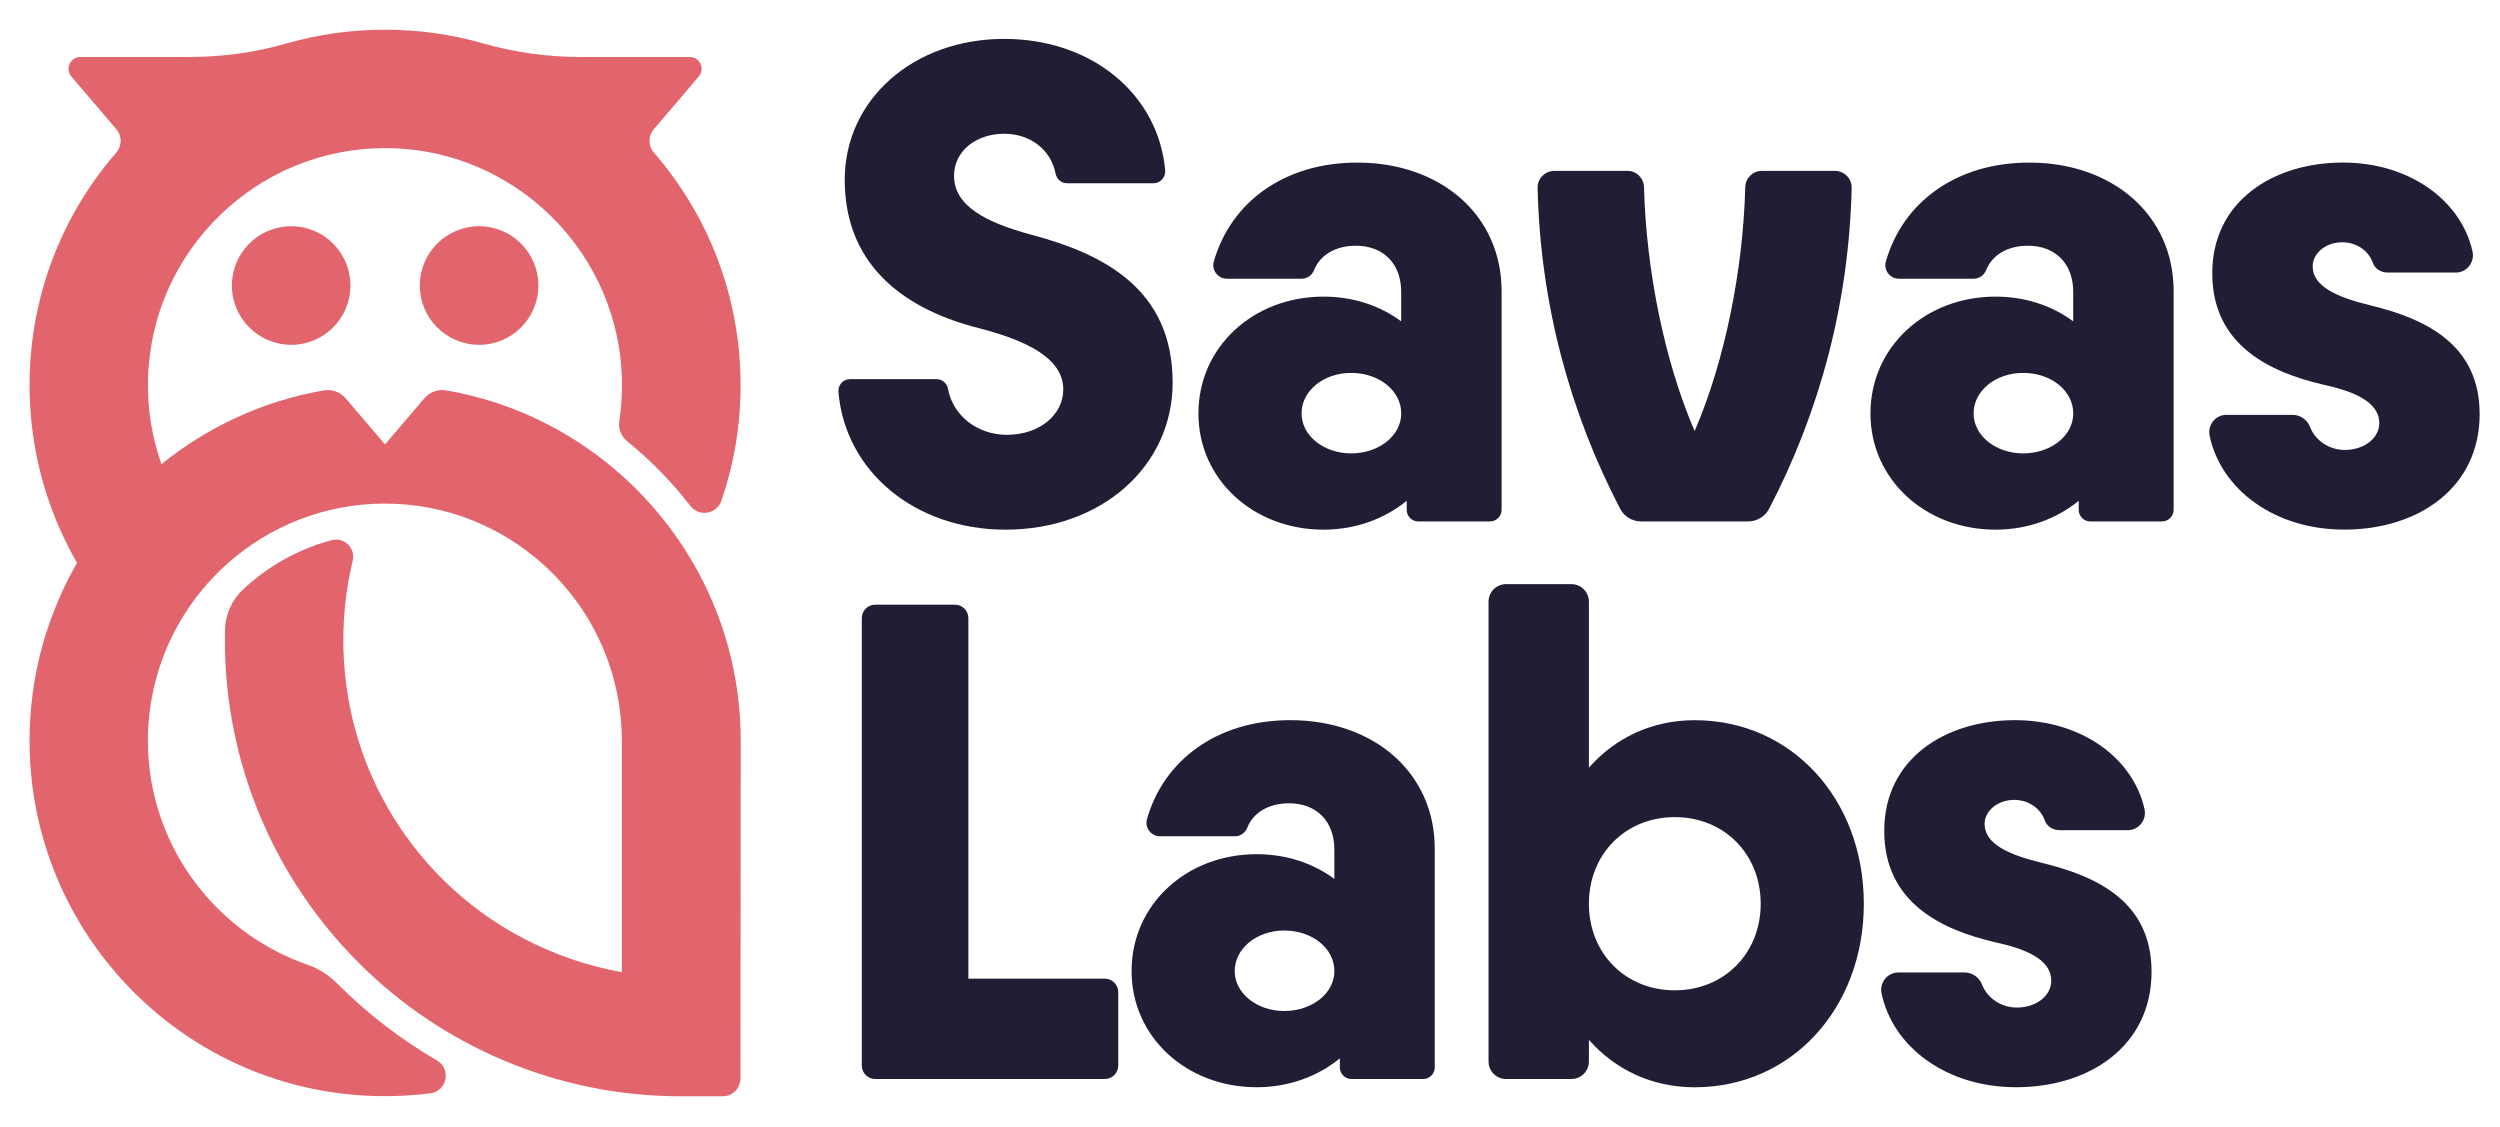
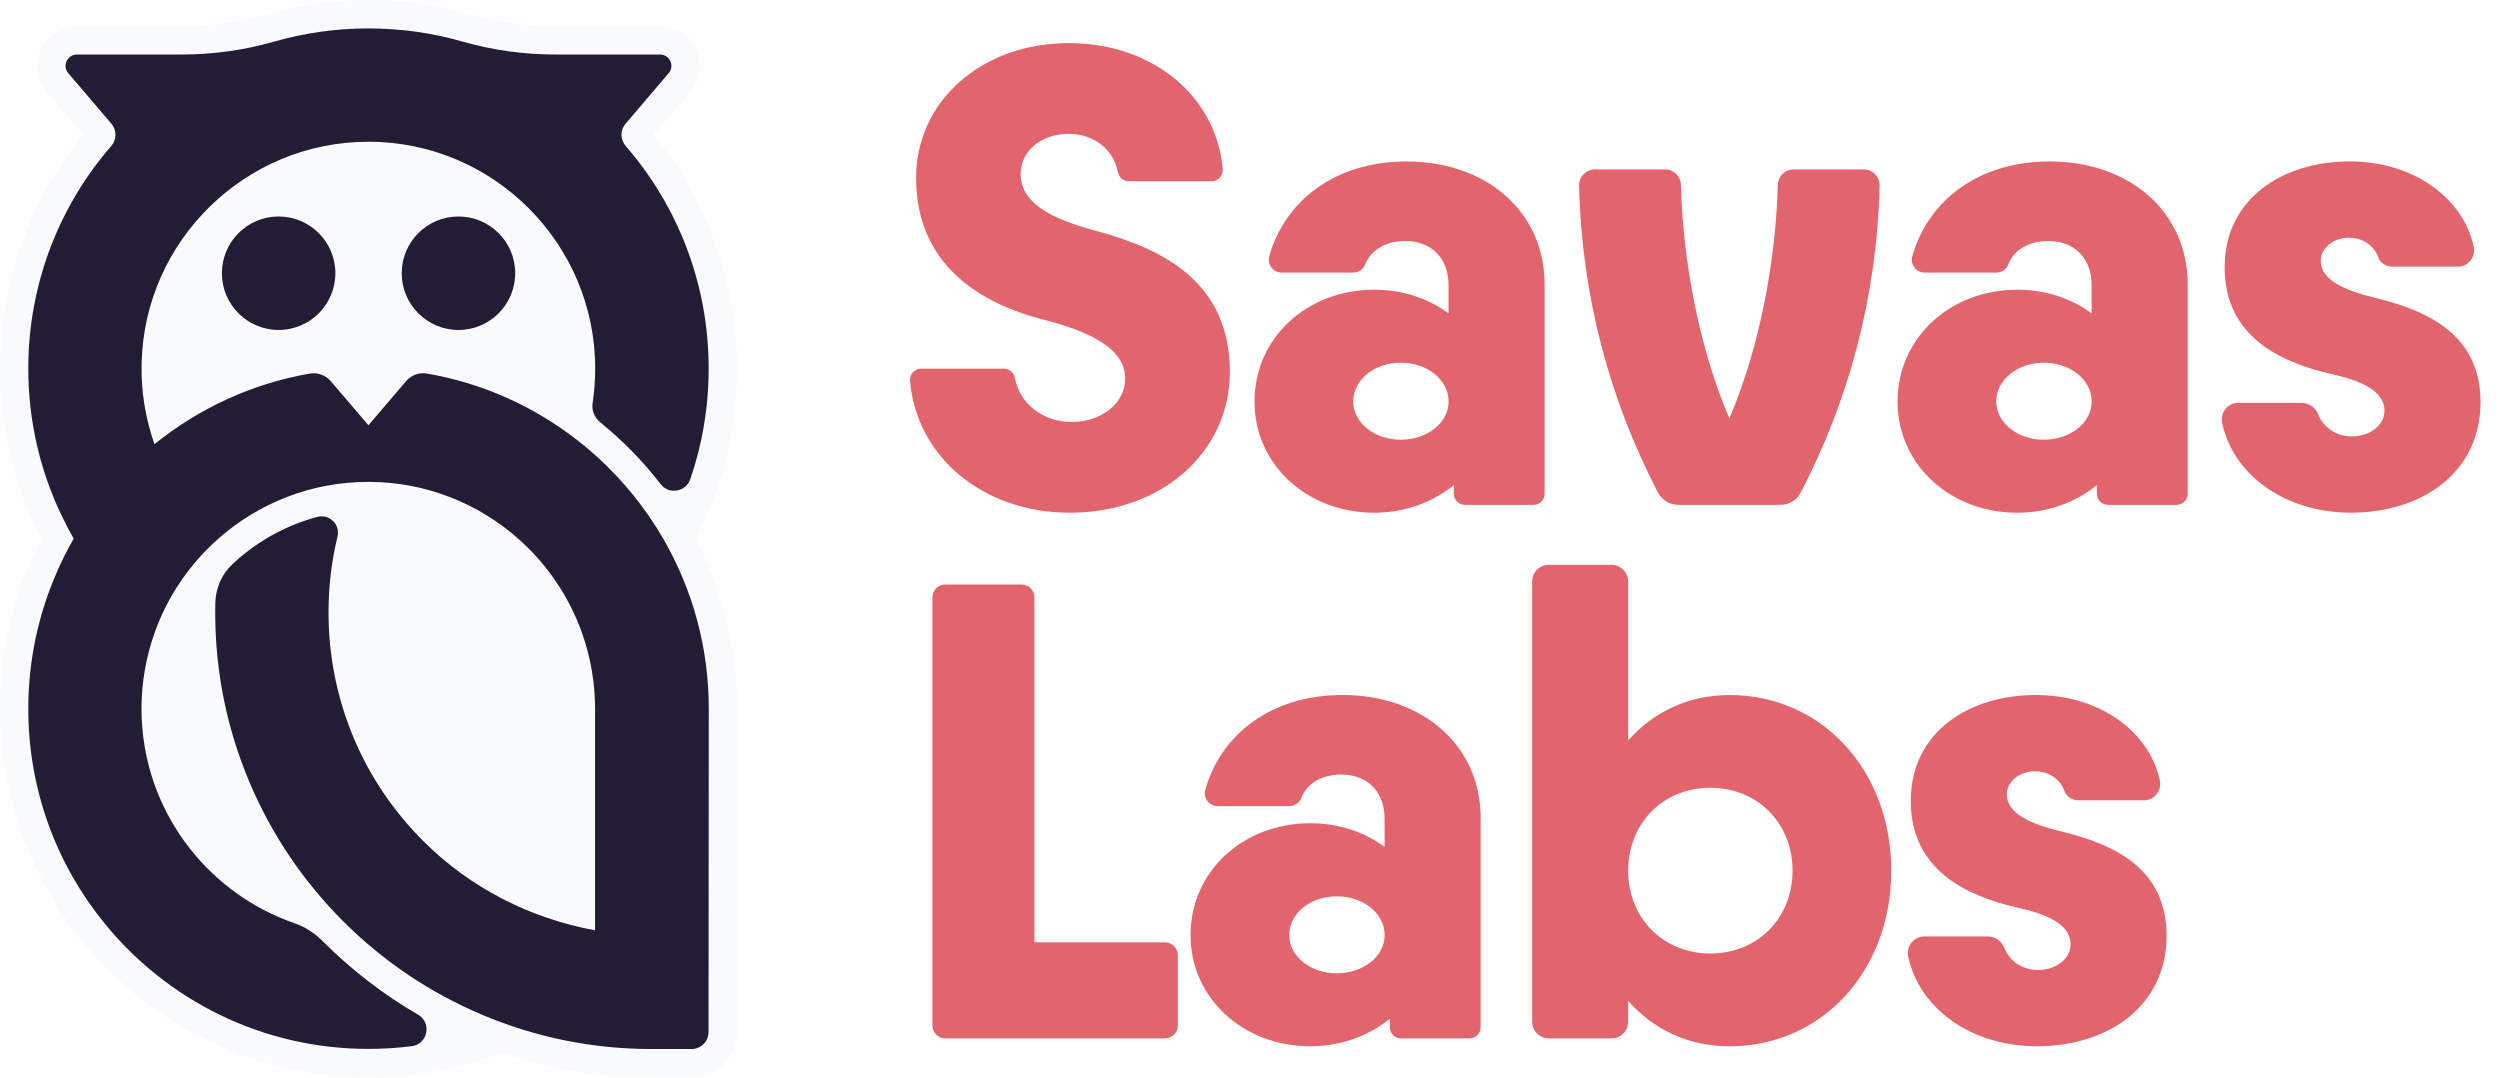
- <svg xmlns="http://www.w3.org/2000/svg" width="111" height="50" viewBox="0 0 111 50" fill="none">
-   <path d="M37.743 16.834H41.582C41.834 16.834 42.046 17.014 42.09 17.263C42.302 18.43 43.371 19.306 44.708 19.306C46.144 19.306 47.21 18.42 47.21 17.293C47.21 15.859 45.47 15.094 43.487 14.576C40.435 13.814 37.506 11.981 37.506 7.984C37.506 4.414 40.558 1.727 44.587 1.727C48.488 1.727 51.431 4.189 51.734 7.559C51.762 7.868 51.522 8.137 51.214 8.137H47.377C47.123 8.137 46.916 7.952 46.867 7.703C46.669 6.674 45.771 5.939 44.587 5.939C43.307 5.939 42.359 6.733 42.359 7.801C42.359 9.143 43.763 9.876 45.808 10.426C49.013 11.28 52.065 12.837 52.065 16.987C52.065 20.71 48.892 23.517 44.649 23.517C40.622 23.517 37.531 20.934 37.227 17.411C37.195 17.103 37.432 16.834 37.743 16.834Z" fill="#221C35" />
-   <path d="M66.671 12.928V22.636C66.671 22.92 66.441 23.152 66.155 23.152H62.972C62.689 23.152 62.457 22.923 62.457 22.636V22.237C61.48 23.031 60.199 23.517 58.764 23.517C55.65 23.517 53.21 21.289 53.21 18.358C53.21 15.398 55.652 13.17 58.764 13.17C60.076 13.17 61.265 13.567 62.213 14.268V12.955C62.213 11.704 61.418 10.91 60.199 10.91C59.294 10.91 58.608 11.327 58.346 11.993C58.255 12.222 58.041 12.375 57.794 12.375H54.473C54.078 12.375 53.787 11.998 53.893 11.618C54.624 9.025 56.972 7.219 60.261 7.219C63.955 7.219 66.671 9.538 66.671 12.928ZM62.215 18.358C62.215 17.352 61.238 16.557 59.987 16.557C58.766 16.557 57.789 17.352 57.789 18.358C57.789 19.335 58.766 20.13 59.987 20.13C61.238 20.13 62.215 19.335 62.215 18.358Z" fill="#221C35" />
-   <path d="M96.509 12.928V22.636C96.509 22.92 96.279 23.152 95.993 23.152H92.811C92.527 23.152 92.295 22.923 92.295 22.636V22.237C91.318 23.031 90.037 23.517 88.602 23.517C85.488 23.517 83.048 21.289 83.048 18.358C83.048 15.398 85.49 13.17 88.602 13.17C89.914 13.17 91.103 13.567 92.051 14.268V12.955C92.051 11.704 91.256 10.91 90.038 10.91C89.132 10.91 88.446 11.327 88.185 11.993C88.093 12.222 87.879 12.375 87.632 12.375H84.311C83.916 12.375 83.625 11.998 83.731 11.618C84.462 9.025 86.811 7.219 90.099 7.219C93.793 7.219 96.509 9.538 96.509 12.928ZM92.053 18.358C92.053 17.352 91.076 16.557 89.825 16.557C88.604 16.557 87.627 17.352 87.627 18.358C87.627 19.335 88.604 20.13 89.825 20.13C91.076 20.13 92.053 19.335 92.053 18.358Z" fill="#221C35" />
-   <path d="M63.703 37.684V47.392C63.703 47.676 63.473 47.908 63.187 47.908H60.005C59.721 47.908 59.489 47.678 59.489 47.392V46.993C58.512 47.787 57.231 48.273 55.795 48.273C52.682 48.273 50.242 46.045 50.242 43.114C50.242 40.154 52.684 37.926 55.795 37.926C57.108 37.926 58.297 38.323 59.245 39.024V37.711C59.245 36.46 58.45 35.666 57.231 35.666C56.326 35.666 55.64 36.083 55.379 36.749C55.287 36.978 55.073 37.131 54.826 37.131H51.505C51.11 37.131 50.819 36.754 50.925 36.374C51.656 33.781 54.004 31.975 57.293 31.975C60.986 31.977 63.703 34.297 63.703 37.684ZM59.247 43.117C59.247 42.11 58.27 41.316 57.019 41.316C55.798 41.316 54.821 42.11 54.821 43.117C54.821 44.094 55.798 44.888 57.019 44.888C58.27 44.888 59.247 44.094 59.247 43.117Z" fill="#221C35" />
-   <path d="M98.85 18.42H101.796C102.144 18.42 102.443 18.64 102.568 18.963C102.8 19.552 103.402 19.977 104.113 19.977C104.966 19.977 105.64 19.459 105.64 18.785C105.64 17.808 104.419 17.352 103.138 17.075C100.79 16.525 98.224 15.336 98.224 12.131C98.224 8.926 100.94 7.217 104.022 7.217C106.982 7.217 109.279 8.904 109.78 11.166C109.886 11.645 109.526 12.102 109.037 12.102H106.01C105.726 12.102 105.45 11.941 105.356 11.672C105.171 11.144 104.651 10.757 103.994 10.757C103.262 10.757 102.682 11.245 102.682 11.825C102.682 12.711 103.75 13.2 105.275 13.565C107.624 14.144 110.096 15.242 110.096 18.388C110.096 21.654 107.379 23.515 104.083 23.515C100.972 23.515 98.604 21.716 98.108 19.35C98.007 18.874 98.362 18.42 98.85 18.42Z" fill="#221C35" />
-   <path d="M84.287 43.178H87.232C87.58 43.178 87.879 43.398 88.005 43.721C88.237 44.311 88.838 44.735 89.549 44.735C90.403 44.735 91.076 44.217 91.076 43.544C91.076 42.566 89.855 42.11 88.575 41.834C86.226 41.283 83.66 40.094 83.66 36.889C83.66 33.685 86.376 31.975 89.458 31.975C92.418 31.975 94.715 33.662 95.216 35.925C95.322 36.404 94.962 36.86 94.474 36.86H91.444C91.16 36.86 90.884 36.7 90.79 36.431C90.605 35.903 90.084 35.515 89.428 35.515C88.695 35.515 88.116 36.004 88.116 36.584C88.116 37.469 89.184 37.958 90.709 38.323C93.057 38.903 95.529 40.001 95.529 43.146C95.529 46.413 92.813 48.273 89.517 48.273C86.406 48.273 84.037 46.474 83.541 44.108C83.443 43.632 83.798 43.178 84.287 43.178Z" fill="#221C35" />
-   <path d="M49.65 44.049V47.311C49.65 47.641 49.383 47.908 49.053 47.908H38.861C38.53 47.908 38.264 47.641 38.264 47.311V27.445C38.264 27.114 38.53 26.848 38.861 26.848H42.399C42.729 26.848 42.996 27.114 42.996 27.445V43.452H49.053C49.381 43.452 49.65 43.721 49.65 44.049Z" fill="#221C35" />
-   <path d="M82.754 40.126C82.754 44.765 79.549 48.275 75.247 48.275C73.325 48.275 71.706 47.481 70.547 46.169V47.131C70.547 47.56 70.199 47.908 69.77 47.908H66.868C66.439 47.908 66.091 47.56 66.091 47.131V26.715C66.091 26.283 66.439 25.935 66.871 25.935H69.767C70.199 25.935 70.547 26.283 70.547 26.715V34.084C71.706 32.772 73.325 31.977 75.247 31.977C79.549 31.977 82.754 35.488 82.754 40.126ZM78.175 40.126C78.175 37.928 76.559 36.28 74.361 36.28C72.163 36.28 70.547 37.928 70.547 40.126C70.547 42.322 72.163 43.97 74.361 43.97C76.559 43.97 78.175 42.322 78.175 40.126Z" fill="#221C35" />
-   <path d="M77.489 8.312C77.396 11.939 76.601 15.985 75.242 19.14C73.882 15.985 73.088 11.936 72.994 8.312C72.984 7.91 72.661 7.587 72.259 7.587H69.012C68.6 7.587 68.26 7.927 68.27 8.339C68.385 13.471 69.701 18.309 71.938 22.595C72.118 22.94 72.481 23.152 72.871 23.152H77.613C78.003 23.152 78.363 22.94 78.545 22.595C80.783 18.311 82.096 13.471 82.214 8.339C82.224 7.927 81.883 7.587 81.472 7.587H78.225C77.823 7.587 77.499 7.91 77.489 8.312Z" fill="#221C35" />
-   <path d="M32.888 32.887C32.888 30.011 32.118 27.319 30.775 24.997C29.957 23.582 28.919 22.305 27.719 21.207C27.695 21.183 27.665 21.165 27.641 21.141C27.528 21.04 27.414 20.938 27.295 20.837C27.259 20.807 27.217 20.777 27.182 20.741C27.128 20.699 27.074 20.651 27.02 20.61C26.979 20.58 26.937 20.544 26.901 20.514C26.865 20.484 26.788 20.425 26.788 20.425C24.788 18.867 22.413 17.781 19.81 17.333C19.446 17.267 19.076 17.41 18.837 17.691L17.095 19.732L15.352 17.691C15.113 17.41 14.743 17.273 14.379 17.333C11.681 17.799 9.216 18.956 7.168 20.61C6.751 19.428 6.536 18.157 6.572 16.826C6.715 11.143 11.4 6.577 17.088 6.577C22.896 6.571 27.617 11.299 27.617 17.1C27.617 17.643 27.576 18.174 27.498 18.7C27.444 19.034 27.581 19.374 27.844 19.589C28.895 20.443 29.838 21.404 30.655 22.466C31.037 22.961 31.819 22.83 32.028 22.239C32.583 20.628 32.882 18.903 32.882 17.1C32.882 13.149 31.431 9.538 29.032 6.774C28.775 6.476 28.769 6.04 29.026 5.742L31.026 3.396C31.318 3.056 31.073 2.53 30.626 2.53H25.773C24.311 2.53 22.854 2.328 21.452 1.928C20.067 1.528 18.605 1.319 17.088 1.319C15.572 1.319 14.11 1.534 12.725 1.928C11.323 2.334 9.866 2.53 8.404 2.53H3.569C3.122 2.53 2.877 3.056 3.169 3.396L5.169 5.742C5.426 6.04 5.42 6.476 5.163 6.774C2.764 9.538 1.313 13.149 1.313 17.1C1.313 19.506 1.85 21.78 2.811 23.821C2.889 23.982 2.966 24.143 3.05 24.304C3.074 24.358 3.104 24.406 3.128 24.46C3.157 24.513 3.187 24.573 3.217 24.627C3.283 24.746 3.348 24.871 3.42 24.991C3.343 25.122 3.271 25.259 3.199 25.391C3.152 25.474 3.11 25.564 3.062 25.653C3.038 25.695 3.02 25.737 2.996 25.779C2.937 25.892 2.883 26.012 2.829 26.125C2.823 26.137 2.817 26.149 2.811 26.161C2.752 26.286 2.692 26.417 2.638 26.549C1.785 28.494 1.313 30.631 1.313 32.887C1.313 36.672 2.644 40.145 4.865 42.861C7.759 46.407 12.158 48.669 17.088 48.669C17.775 48.669 18.443 48.627 19.106 48.543C19.852 48.448 20.049 47.457 19.398 47.081C17.793 46.15 16.313 45.01 14.982 43.679L14.976 43.673C14.605 43.303 14.158 43.004 13.662 42.837C11.735 42.169 10.057 40.957 8.816 39.381C7.407 37.591 6.566 35.335 6.566 32.887C6.566 31.658 6.78 30.476 7.168 29.378C7.151 29.366 7.139 29.354 7.121 29.336C7.139 29.348 7.151 29.36 7.168 29.378C7.771 27.671 8.804 26.167 10.135 24.991C11.991 23.355 14.426 22.359 17.088 22.359C19.75 22.359 22.186 23.355 24.042 24.991C25.373 26.167 26.406 27.671 27.009 29.378C27.396 30.476 27.611 31.658 27.611 32.887C27.611 32.887 27.611 32.887 27.611 32.893V43.166C24.621 42.622 21.828 41.208 19.649 39.035C16.808 36.2 15.244 32.428 15.244 28.417C15.244 27.217 15.381 26.041 15.662 24.889C15.793 24.334 15.28 23.839 14.731 23.982C13.364 24.346 12.087 25.027 11.006 25.976C10.929 26.041 10.851 26.113 10.78 26.184C10.29 26.644 10.01 27.283 9.992 27.951C9.986 28.107 9.986 28.262 9.986 28.417C9.986 31.151 10.523 33.807 11.579 36.301C12.6 38.713 14.062 40.88 15.919 42.742C17.781 44.604 19.948 46.06 22.359 47.081C24.86 48.138 27.51 48.675 30.244 48.675H32.088C32.524 48.675 32.876 48.322 32.876 47.887L32.888 32.887Z" fill="#E2646C" />
-   <path d="M12.928 15.31C14.382 15.31 15.56 14.131 15.56 12.677C15.56 11.224 14.382 10.045 12.928 10.045C11.475 10.045 10.296 11.224 10.296 12.677C10.296 14.131 11.475 15.31 12.928 15.31Z" fill="#E2646C" />
-   <path d="M21.273 15.31C22.726 15.31 23.905 14.131 23.905 12.677C23.905 11.224 22.726 10.045 21.273 10.045C19.819 10.045 18.64 11.224 18.64 12.677C18.64 14.131 19.819 15.31 21.273 15.31Z" fill="#E2646C" />
+ <svg xmlns="http://www.w3.org/2000/svg" width="116" height="50" viewBox="0 0 116 50" fill="none">
+   <path d="M42.743 17.107H46.582C46.834 17.107 47.046 17.287 47.09 17.536C47.302 18.703 48.371 19.579 49.708 19.579C51.144 19.579 52.21 18.693 52.21 17.566C52.21 16.132 50.47 15.367 48.487 14.849C45.435 14.087 42.506 12.254 42.506 8.257C42.506 4.687 45.558 2 49.587 2C53.488 2 56.431 4.462 56.734 7.832C56.762 8.141 56.522 8.41 56.214 8.41H52.377C52.123 8.41 51.916 8.225 51.867 7.976C51.669 6.947 50.771 6.211 49.587 6.211C48.307 6.211 47.359 7.006 47.359 8.074C47.359 9.416 48.763 10.149 50.808 10.699C54.013 11.553 57.065 13.11 57.065 17.259C57.065 20.983 53.892 23.79 49.649 23.79C45.622 23.79 42.531 21.207 42.227 17.684C42.195 17.375 42.432 17.107 42.743 17.107Z" fill="#E2646C" />
+   <path d="M71.671 13.201V22.909C71.671 23.193 71.441 23.425 71.155 23.425H67.972C67.689 23.425 67.457 23.196 67.457 22.909V22.51C66.48 23.304 65.199 23.79 63.764 23.79C60.65 23.79 58.21 21.562 58.21 18.631C58.21 15.671 60.652 13.443 63.764 13.443C65.076 13.443 66.265 13.84 67.213 14.541V13.228C67.213 11.977 66.418 11.183 65.199 11.183C64.294 11.183 63.608 11.6 63.346 12.266C63.255 12.495 63.041 12.648 62.794 12.648H59.473C59.078 12.648 58.787 12.271 58.893 11.891C59.624 9.298 61.972 7.492 65.261 7.492C68.954 7.492 71.671 9.811 71.671 13.201ZM67.215 18.631C67.215 17.625 66.238 16.83 64.987 16.83C63.766 16.83 62.789 17.625 62.789 18.631C62.789 19.608 63.766 20.403 64.987 20.403C66.238 20.403 67.215 19.608 67.215 18.631Z" fill="#E2646C" />
+   <path d="M101.509 13.201V22.909C101.509 23.193 101.28 23.425 100.993 23.425H97.811C97.527 23.425 97.295 23.196 97.295 22.909V22.51C96.318 23.304 95.037 23.79 93.602 23.79C90.488 23.79 88.048 21.562 88.048 18.631C88.048 15.671 90.49 13.443 93.602 13.443C94.914 13.443 96.103 13.84 97.051 14.541V13.228C97.051 11.977 96.256 11.183 95.038 11.183C94.132 11.183 93.446 11.6 93.185 12.266C93.093 12.495 92.879 12.648 92.632 12.648H89.311C88.916 12.648 88.625 12.271 88.731 11.891C89.462 9.298 91.811 7.492 95.099 7.492C98.793 7.492 101.509 9.811 101.509 13.201ZM97.053 18.631C97.053 17.625 96.076 16.83 94.825 16.83C93.604 16.83 92.627 17.625 92.627 18.631C92.627 19.608 93.604 20.403 94.825 20.403C96.076 20.403 97.053 19.608 97.053 18.631Z" fill="#E2646C" />
+   <path d="M68.703 37.957V47.665C68.703 47.949 68.473 48.181 68.187 48.181H65.004C64.721 48.181 64.489 47.951 64.489 47.665V47.266C63.512 48.06 62.231 48.546 60.795 48.546C57.682 48.546 55.242 46.318 55.242 43.387C55.242 40.426 57.684 38.199 60.795 38.199C62.108 38.199 63.297 38.596 64.245 39.297V37.984C64.245 36.733 63.45 35.939 62.231 35.939C61.326 35.939 60.64 36.356 60.379 37.022C60.287 37.251 60.073 37.404 59.826 37.404H56.505C56.11 37.404 55.819 37.027 55.925 36.647C56.656 34.054 59.004 32.248 62.293 32.248C65.986 32.25 68.703 34.569 68.703 37.957ZM64.247 43.39C64.247 42.383 63.27 41.589 62.019 41.589C60.798 41.589 59.821 42.383 59.821 43.39C59.821 44.367 60.798 45.161 62.019 45.161C63.27 45.161 64.247 44.367 64.247 43.39Z" fill="#E2646C" />
+   <path d="M103.85 18.693H106.796C107.144 18.693 107.443 18.913 107.568 19.236C107.8 19.825 108.402 20.25 109.113 20.25C109.966 20.25 110.64 19.732 110.64 19.058C110.64 18.081 109.419 17.625 108.138 17.348C105.79 16.798 103.224 15.609 103.224 12.404C103.224 9.199 105.94 7.489 109.022 7.489C111.982 7.489 114.279 9.177 114.78 11.44C114.886 11.918 114.526 12.374 114.037 12.374H111.01C110.726 12.374 110.45 12.214 110.356 11.945C110.171 11.417 109.651 11.03 108.994 11.03C108.262 11.03 107.682 11.518 107.682 12.098C107.682 12.984 108.75 13.472 110.275 13.838C112.624 14.417 115.096 15.515 115.096 18.661C115.096 21.927 112.379 23.788 109.083 23.788C105.972 23.788 103.604 21.989 103.108 19.623C103.007 19.147 103.362 18.693 103.85 18.693Z" fill="#E2646C" />
+   <path d="M89.287 43.451H92.232C92.58 43.451 92.879 43.671 93.005 43.994C93.237 44.584 93.838 45.008 94.549 45.008C95.403 45.008 96.076 44.49 96.076 43.816C96.076 42.839 94.855 42.383 93.575 42.107C91.226 41.556 88.66 40.367 88.66 37.162C88.66 33.958 91.376 32.248 94.458 32.248C97.418 32.248 99.715 33.935 100.216 36.198C100.322 36.676 99.962 37.133 99.474 37.133H96.444C96.16 37.133 95.884 36.972 95.79 36.703C95.605 36.176 95.084 35.788 94.428 35.788C93.695 35.788 93.116 36.277 93.116 36.856C93.116 37.742 94.184 38.231 95.709 38.596C98.057 39.176 100.529 40.274 100.529 43.419C100.529 46.686 97.813 48.546 94.517 48.546C91.406 48.546 89.037 46.748 88.541 44.381C88.443 43.905 88.798 43.451 89.287 43.451Z" fill="#E2646C" />
+   <path d="M54.65 44.322V47.584C54.65 47.914 54.383 48.181 54.053 48.181H43.861C43.53 48.181 43.264 47.914 43.264 47.584V27.718C43.264 27.387 43.53 27.121 43.861 27.121H47.399C47.729 27.121 47.996 27.387 47.996 27.718V43.725H54.053C54.381 43.725 54.65 43.994 54.65 44.322Z" fill="#E2646C" />
+   <path d="M87.754 40.399C87.754 45.038 84.549 48.548 80.247 48.548C78.325 48.548 76.706 47.754 75.547 46.441V47.404C75.547 47.833 75.199 48.181 74.77 48.181H71.868C71.439 48.181 71.091 47.833 71.091 47.404V26.988C71.091 26.556 71.439 26.208 71.871 26.208H74.767C75.199 26.208 75.547 26.556 75.547 26.988V34.357C76.706 33.045 78.325 32.25 80.247 32.25C84.549 32.25 87.754 35.761 87.754 40.399ZM83.175 40.399C83.175 38.201 81.559 36.553 79.361 36.553C77.163 36.553 75.547 38.201 75.547 40.399C75.547 42.595 77.163 44.243 79.361 44.243C81.559 44.243 83.175 42.595 83.175 40.399Z" fill="#E2646C" />
+   <path d="M82.489 8.585C82.396 12.212 81.601 16.258 80.242 19.413C78.882 16.258 78.088 12.209 77.994 8.585C77.984 8.183 77.661 7.86 77.259 7.86H74.012C73.6 7.86 73.26 8.2 73.27 8.612C73.385 13.744 74.701 18.582 76.938 22.867C77.118 23.213 77.481 23.425 77.871 23.425H82.613C83.003 23.425 83.363 23.213 83.545 22.867C85.783 18.584 87.096 13.744 87.214 8.612C87.224 8.2 86.883 7.86 86.472 7.86H83.225C82.823 7.86 82.499 8.183 82.489 8.585Z" fill="#E2646C" />
+   <path d="M34.171 31.945C34.034 29.515 33.383 27.146 32.267 24.997C32.649 24.263 32.983 23.505 33.258 22.711C33.264 22.693 33.276 22.681 33.282 22.663C33.3 22.604 33.317 22.544 33.335 22.484C33.461 22.108 33.574 21.732 33.675 21.344C33.688 21.29 33.699 21.243 33.711 21.189C33.801 20.825 33.879 20.455 33.944 20.079C33.956 20.001 33.974 19.918 33.986 19.84C34.052 19.44 34.099 19.04 34.135 18.628C34.141 18.545 34.147 18.455 34.153 18.372C34.183 17.948 34.207 17.524 34.207 17.1C34.207 16.677 34.183 16.283 34.153 15.907C33.908 12.373 32.577 8.995 30.321 6.255L32.034 4.25C32.506 3.695 32.607 2.943 32.303 2.286C31.998 1.629 31.36 1.218 30.631 1.218H25.779C24.43 1.218 23.099 1.033 21.822 0.668C20.294 0.221 18.706 0 17.1 0C15.495 0 13.907 0.221 12.379 0.663C11.102 1.027 9.771 1.212 8.422 1.212H3.569C2.841 1.212 2.202 1.623 1.898 2.28C1.594 2.937 1.695 3.695 2.167 4.244L3.88 6.249C1.373 9.305 0 13.137 0 17.1C0 19.643 0.549 22.09 1.629 24.382C1.713 24.561 1.803 24.734 1.91 24.943L1.934 24.991C1.928 25.003 1.922 25.015 1.916 25.027L1.964 25.051L2.011 25.14L1.88 25.081L1.826 25.188C1.767 25.313 1.707 25.433 1.623 25.6C1.558 25.737 1.498 25.874 1.432 26.018C0.483 28.196 0 30.506 0 32.888C0 36.421 1.104 39.877 3.128 42.748L3.098 42.778L3.844 43.697C6.924 47.469 11.406 49.725 16.235 49.964C16.408 49.976 16.587 49.976 16.766 49.982C16.874 49.982 16.981 49.994 17.082 49.994C17.088 49.994 17.094 49.994 17.1 49.994C17.435 49.994 17.769 49.982 18.097 49.964C18.187 49.958 18.276 49.952 18.366 49.946C18.622 49.928 18.879 49.904 19.13 49.875C19.177 49.869 19.225 49.869 19.273 49.863C19.291 49.863 19.309 49.857 19.327 49.851C20.7 49.672 22.025 49.325 23.272 48.842C25.51 49.606 27.85 50 30.25 50H32.088C33.246 50 34.189 49.057 34.189 47.899V32.894V32.888C34.201 32.553 34.189 32.243 34.171 31.945Z" fill="#F9FAFB" />
+   <path d="M32.888 32.887C32.888 30.011 32.118 27.319 30.775 24.997C29.957 23.582 28.919 22.305 27.719 21.207C27.695 21.183 27.665 21.165 27.641 21.141C27.528 21.04 27.414 20.938 27.295 20.837C27.259 20.807 27.217 20.777 27.182 20.741C27.128 20.699 27.074 20.651 27.02 20.61C26.979 20.58 26.937 20.544 26.901 20.514C26.865 20.484 26.788 20.425 26.788 20.425C24.788 18.867 22.413 17.781 19.81 17.333C19.446 17.267 19.076 17.41 18.837 17.691L17.095 19.732L15.352 17.691C15.113 17.41 14.743 17.273 14.379 17.333C11.681 17.799 9.216 18.956 7.168 20.61C6.751 19.428 6.536 18.157 6.572 16.826C6.715 11.143 11.4 6.577 17.088 6.577C22.896 6.571 27.617 11.299 27.617 17.1C27.617 17.643 27.576 18.174 27.498 18.7C27.444 19.034 27.581 19.374 27.844 19.589C28.895 20.443 29.838 21.404 30.655 22.466C31.037 22.961 31.819 22.83 32.028 22.239C32.583 20.628 32.882 18.903 32.882 17.1C32.882 13.149 31.431 9.538 29.032 6.774C28.775 6.476 28.769 6.04 29.026 5.742L31.026 3.396C31.318 3.056 31.073 2.53 30.626 2.53H25.773C24.311 2.53 22.854 2.328 21.452 1.928C20.067 1.528 18.605 1.319 17.088 1.319C15.572 1.319 14.11 1.534 12.725 1.928C11.323 2.334 9.866 2.53 8.404 2.53H3.569C3.122 2.53 2.877 3.056 3.169 3.396L5.169 5.742C5.426 6.04 5.42 6.476 5.163 6.774C2.764 9.538 1.313 13.149 1.313 17.1C1.313 19.506 1.85 21.78 2.811 23.821C2.889 23.982 2.966 24.143 3.05 24.304C3.074 24.358 3.104 24.406 3.128 24.46C3.157 24.513 3.187 24.573 3.217 24.627C3.283 24.746 3.348 24.871 3.42 24.991C3.343 25.122 3.271 25.259 3.199 25.391C3.152 25.474 3.11 25.564 3.062 25.653C3.038 25.695 3.02 25.737 2.996 25.779C2.937 25.892 2.883 26.012 2.829 26.125C2.823 26.137 2.817 26.149 2.811 26.161C2.752 26.286 2.692 26.417 2.638 26.549C1.785 28.494 1.313 30.631 1.313 32.887C1.313 36.672 2.644 40.145 4.865 42.861C7.759 46.407 12.158 48.669 17.088 48.669C17.775 48.669 18.443 48.627 19.106 48.543C19.852 48.448 20.049 47.457 19.398 47.081C17.793 46.15 16.313 45.01 14.982 43.679L14.976 43.673C14.605 43.303 14.158 43.004 13.662 42.837C11.735 42.169 10.057 40.957 8.816 39.381C7.407 37.591 6.566 35.335 6.566 32.887C6.566 31.658 6.78 30.476 7.168 29.378C7.151 29.366 7.139 29.354 7.121 29.336C7.139 29.348 7.151 29.36 7.168 29.378C7.771 27.671 8.804 26.167 10.135 24.991C11.991 23.355 14.426 22.359 17.088 22.359C19.75 22.359 22.186 23.355 24.042 24.991C25.373 26.167 26.406 27.671 27.009 29.378C27.396 30.476 27.611 31.658 27.611 32.887C27.611 32.887 27.611 32.887 27.611 32.893V43.166C24.621 42.622 21.828 41.208 19.649 39.035C16.808 36.2 15.244 32.428 15.244 28.417C15.244 27.217 15.381 26.041 15.662 24.889C15.793 24.334 15.28 23.839 14.731 23.982C13.364 24.346 12.087 25.027 11.006 25.976C10.929 26.041 10.851 26.113 10.78 26.184C10.29 26.644 10.01 27.283 9.992 27.951C9.986 28.107 9.986 28.262 9.986 28.417C9.986 31.151 10.523 33.807 11.579 36.301C12.6 38.713 14.062 40.88 15.919 42.742C17.781 44.604 19.948 46.06 22.359 47.081C24.86 48.138 27.51 48.675 30.244 48.675H32.088C32.524 48.675 32.876 48.322 32.876 47.887L32.888 32.887Z" fill="#221C35" />
+   <path d="M12.928 15.31C14.382 15.31 15.561 14.131 15.561 12.677C15.561 11.224 14.382 10.045 12.928 10.045C11.475 10.045 10.296 11.224 10.296 12.677C10.296 14.131 11.475 15.31 12.928 15.31Z" fill="#221C35" />
+   <path d="M21.273 15.31C22.727 15.31 23.905 14.131 23.905 12.677C23.905 11.224 22.727 10.045 21.273 10.045C19.819 10.045 18.64 11.224 18.64 12.677C18.64 14.131 19.819 15.31 21.273 15.31Z" fill="#221C35" />
</svg>
